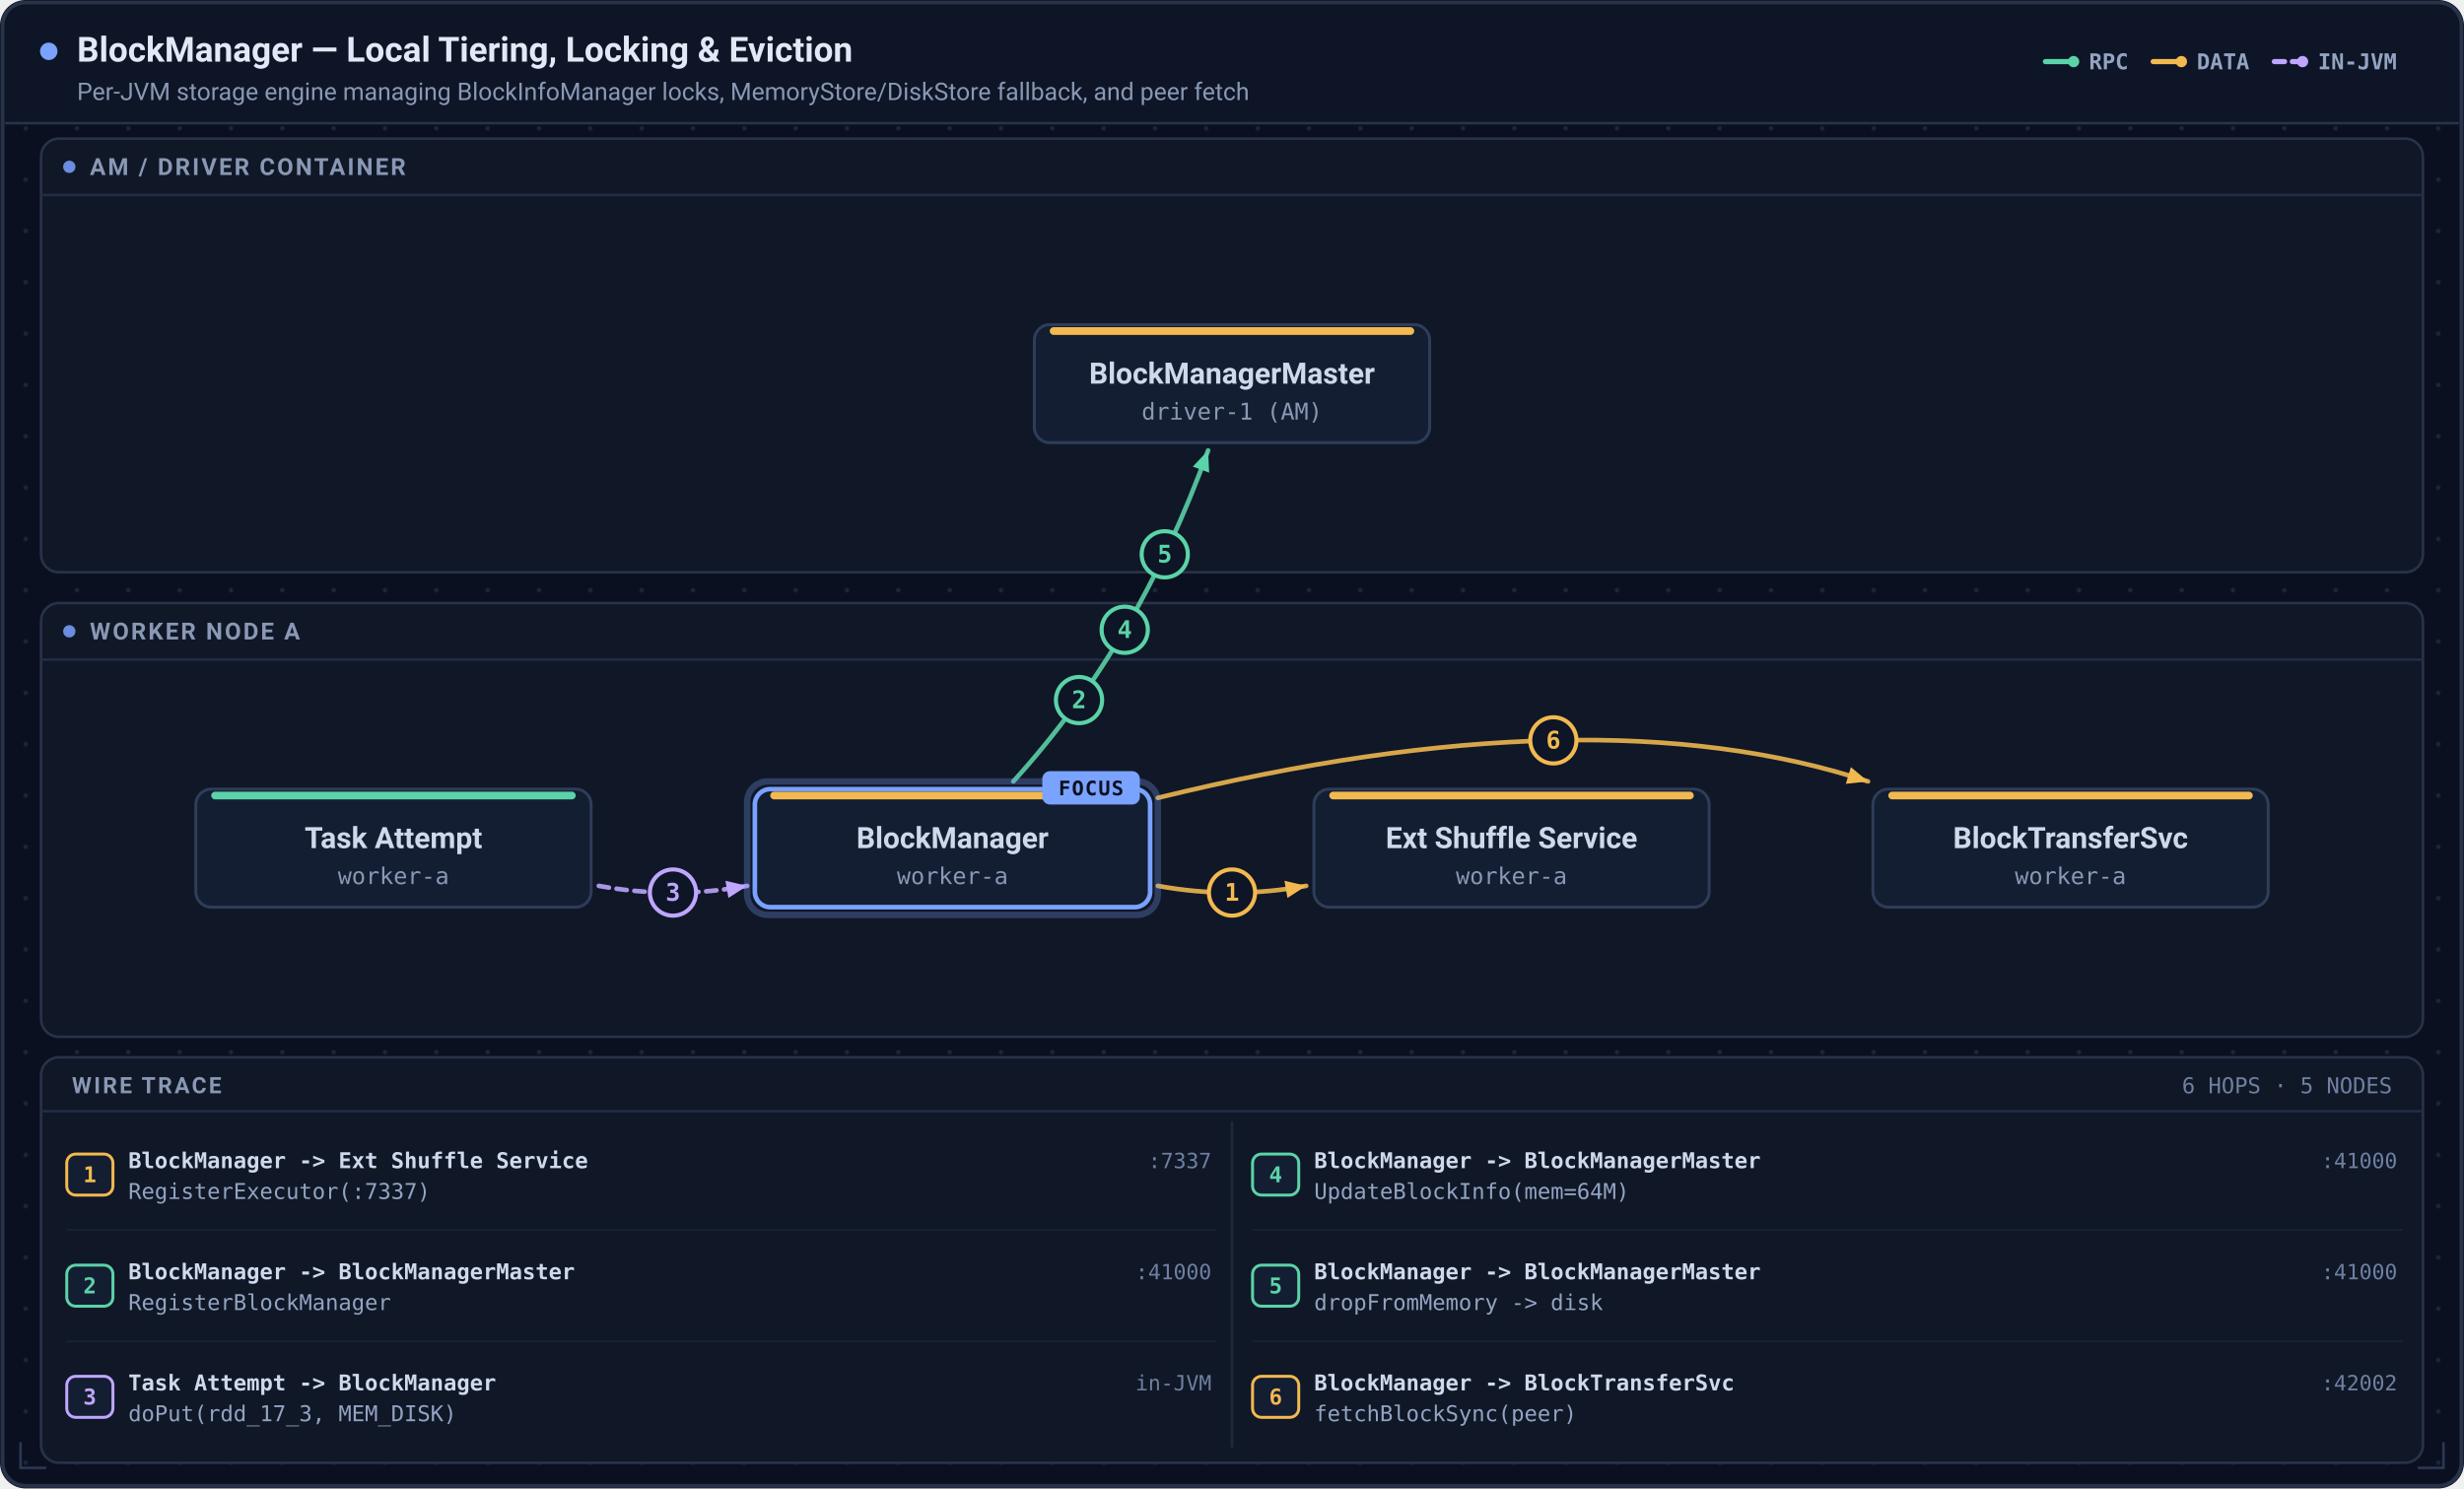
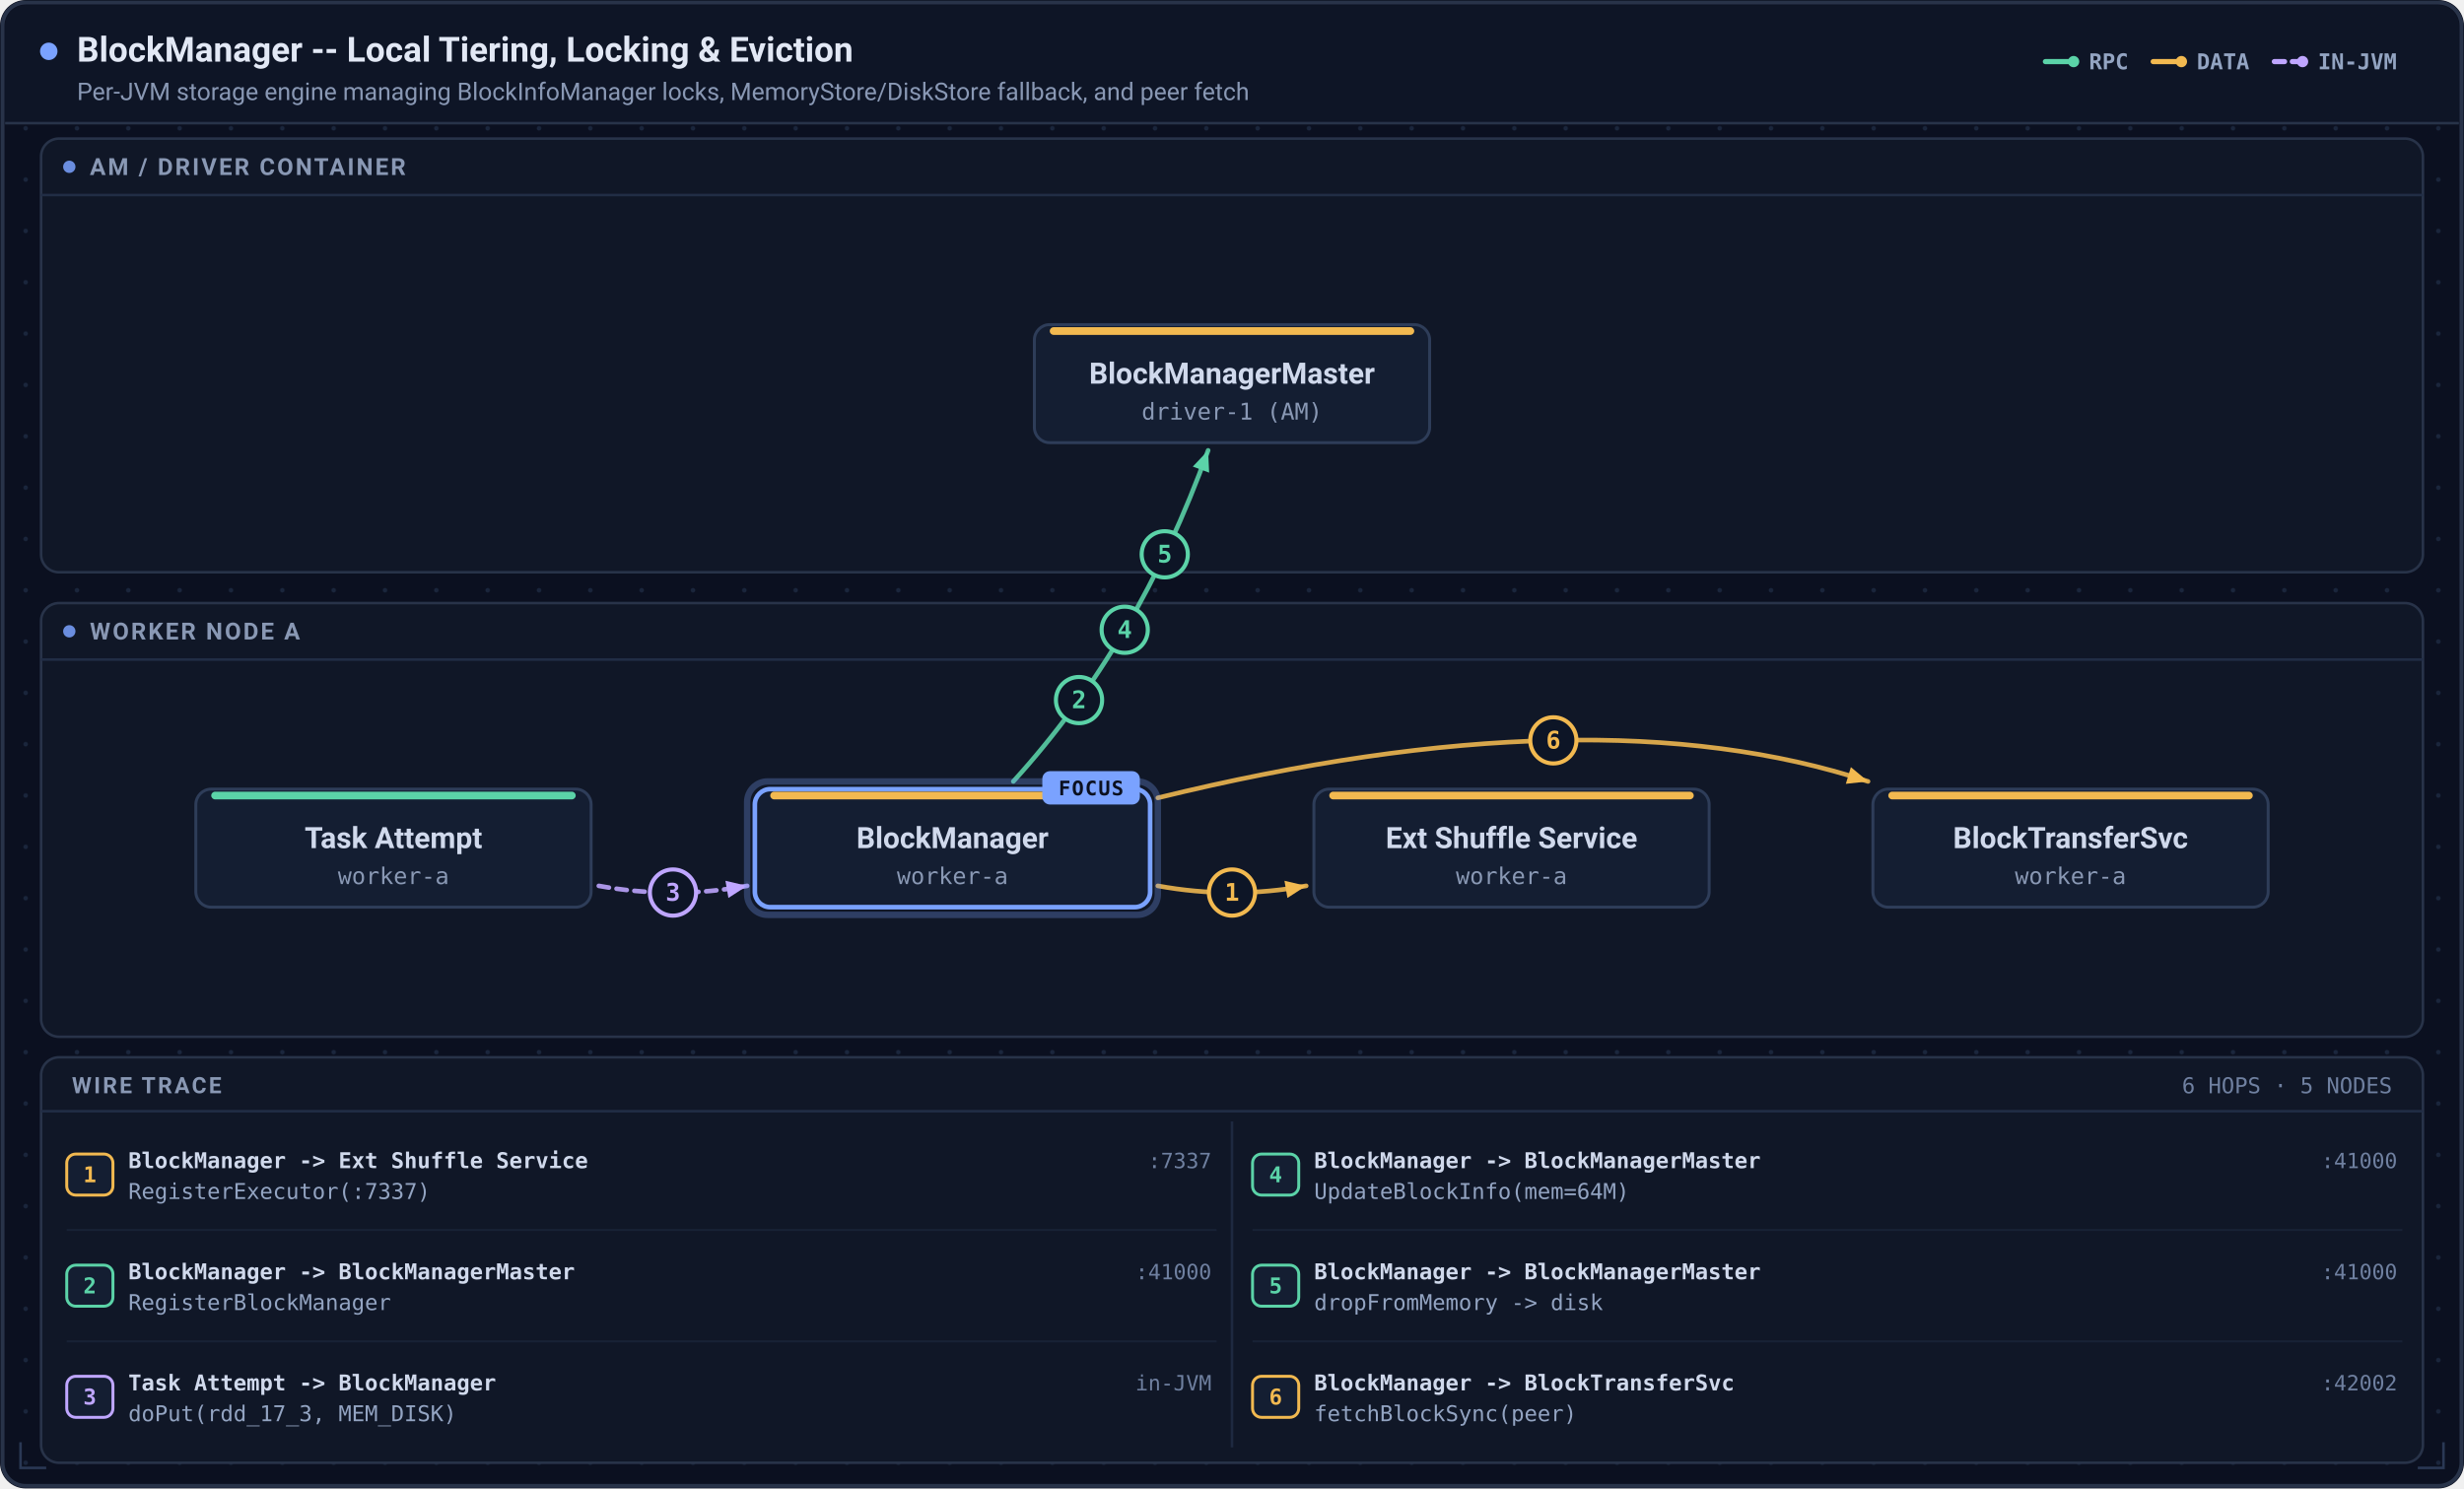
<svg xmlns="http://www.w3.org/2000/svg" width="960" height="580" viewBox="0 0 960 580" role="img" aria-labelledby="topo-title" aria-describedby="topo-desc">
  <defs>
    <pattern id="bp-grid" width="20" height="20" patternUnits="userSpaceOnUse">
      <circle cx="10" cy="10" r="0.9" fill="#1a253b" />
    </pattern>
  </defs>
  <style>
.f-sans { font-family: system-ui, -apple-system, 'Segoe UI', Roboto, Helvetica, Arial, sans-serif; }
.f-mono { font-family: ui-monospace, 'Cascadia Code', 'SFMono-Regular', Menlo, Consolas, monospace; }
@keyframes packet-travel {
  0% { transform: translate(451.1px, 345.2px); color: #f2b950; opacity: 0; }
  0.67% { transform: translate(451.1px, 345.2px); color: #f2b950; opacity: 1; }
  5.17% { transform: translate(470.2px, 347.5px); color: #f2b950; opacity: 1; }
  9.67% { transform: translate(489.8px, 347.5px); color: #f2b950; opacity: 1; }
  14.17% { transform: translate(508.9px, 345.2px); color: #f2b950; opacity: 1; }
  15.33% { transform: translate(508.9px, 345.2px); color: #f2b950; opacity: 0; }
  16.00% { transform: translate(394.8px, 304.5px); color: #5bd3a8; opacity: 0; }
  17.33% { transform: translate(394.8px, 304.5px); color: #5bd3a8; opacity: 1; }
  21.83% { transform: translate(424.6px, 266.7px); color: #5bd3a8; opacity: 1; }
  26.33% { transform: translate(450.4px, 222.9px); color: #5bd3a8; opacity: 1; }
  30.83% { transform: translate(470.7px, 175.5px); color: #5bd3a8; opacity: 1; }
  32.00% { transform: translate(470.7px, 175.5px); color: #5bd3a8; opacity: 0; }
  32.67% { transform: translate(233.3px, 345.2px); color: #bfa6ff; opacity: 0; }
  34.00% { transform: translate(233.3px, 345.2px); color: #bfa6ff; opacity: 1; }
  38.50% { transform: translate(252.4px, 347.5px); color: #bfa6ff; opacity: 1; }
  43.00% { transform: translate(272px, 347.5px); color: #bfa6ff; opacity: 1; }
  47.50% { transform: translate(291.1px, 345.2px); color: #bfa6ff; opacity: 1; }
  48.67% { transform: translate(291.1px, 345.2px); color: #bfa6ff; opacity: 0; }
  49.33% { transform: translate(394.8px, 304.5px); color: #5bd3a8; opacity: 0; }
  50.67% { transform: translate(394.8px, 304.5px); color: #5bd3a8; opacity: 1; }
  55.17% { transform: translate(424.6px, 266.7px); color: #5bd3a8; opacity: 1; }
  59.67% { transform: translate(450.4px, 222.9px); color: #5bd3a8; opacity: 1; }
  64.17% { transform: translate(470.7px, 175.5px); color: #5bd3a8; opacity: 1; }
  65.33% { transform: translate(470.7px, 175.5px); color: #5bd3a8; opacity: 0; }
  66.00% { transform: translate(394.8px, 304.5px); color: #5bd3a8; opacity: 0; }
  67.33% { transform: translate(394.8px, 304.5px); color: #5bd3a8; opacity: 1; }
  71.83% { transform: translate(424.6px, 266.7px); color: #5bd3a8; opacity: 1; }
  76.33% { transform: translate(450.4px, 222.9px); color: #5bd3a8; opacity: 1; }
  80.83% { transform: translate(470.7px, 175.5px); color: #5bd3a8; opacity: 1; }
  82.00% { transform: translate(470.7px, 175.5px); color: #5bd3a8; opacity: 0; }
  82.67% { transform: translate(451.1px, 310.9px); color: #f2b950; opacity: 0; }
  84.00% { transform: translate(451.1px, 310.9px); color: #f2b950; opacity: 1; }
  88.50% { transform: translate(556.3px, 291.8px); color: #f2b950; opacity: 1; }
  93.00% { transform: translate(650.4px, 289.6px); color: #f2b950; opacity: 1; }
  97.50% { transform: translate(727.8px, 304.5px); color: #f2b950; opacity: 1; }
  98.67% { transform: translate(727.8px, 304.5px); color: #f2b950; opacity: 0; }
  100% { transform: translate(451.1px, 345.2px); color: #f2b950; opacity: 0; }
}
#packet-orb {
  opacity: 0;
  animation: packet-travel 9s linear infinite;
}
@media (prefers-reduced-motion: reduce) {
  #packet-orb { display: none; animation: none; }
}
</style>
  <rect x="0" y="0" width="960" height="580" rx="10" fill="#0b1020" />
  <rect x="1" y="1" width="958" height="578" rx="9" fill="url(#bp-grid)" />
  <rect x="1" y="1" width="958" height="578" rx="9" fill="none" stroke="#283349" stroke-width="1.5" />
  <g stroke="#344666" stroke-width="1" fill="none" opacity="0.75">
    <path d="M 8 18 V 8 H 18" />
    <path d="M 942 8 H 952 V 18" />
    <path d="M 8 562 V 572 H 18" />
    <path d="M 942 572 H 952 V 562" />
  </g>
  <g class="header-band">
    <path d="M 10 2 H 950 A 8 8 0 0 1 958 10 V 48 H 2 V 10 A 8 8 0 0 1 10 2 Z" fill="#0e1526" />
    <line x1="2" y1="48" x2="958" y2="48" stroke="#283349" stroke-width="1" />
    <circle cx="19" cy="20" r="3.4" fill="#7aa2ff" />
-     <text class="f-sans" x="30" y="24" fill="#e2e8f5" font-size="13.5" font-weight="700">BlockManager — Local Tiering, Locking &amp; Eviction</text>
+     <text class="f-sans" x="30" y="24" fill="#e2e8f5" font-size="13.5" font-weight="700">BlockManager -- Local Tiering, Locking &amp; Eviction</text>
    <text class="f-sans" x="30" y="39" fill="#8998b4" font-size="9.5">Per-JVM storage engine managing BlockInfoManager locks, MemoryStore/DiskStore fallback, and peer fetch</text>
    <g class="channel-legend">
      <line x1="796.9" y1="24" x2="807.9" y2="24" stroke="#5bd3a8" stroke-width="2" stroke-linecap="round" />
      <circle cx="807.9" cy="24" r="2.2" fill="#5bd3a8" />
      <text class="f-mono" x="813.9" y="27" fill="#93a4c2" font-size="8.5" font-weight="600">RPC</text>
      <line x1="838.9" y1="24" x2="849.9" y2="24" stroke="#f2b950" stroke-width="2" stroke-linecap="round" />
      <circle cx="849.9" cy="24" r="2.2" fill="#f2b950" />
      <text class="f-mono" x="855.9" y="27" fill="#93a4c2" font-size="8.5" font-weight="600">DATA</text>
      <line x1="886.1" y1="24" x2="897.1" y2="24" stroke="#bfa6ff" stroke-width="2" stroke-dasharray="4 3" stroke-linecap="round" />
      <circle cx="897.1" cy="24" r="2.2" fill="#bfa6ff" />
      <text class="f-mono" x="903.1" y="27" fill="#93a4c2" font-size="8.5" font-weight="600">IN-JVM</text>
    </g>
  </g>
  <g class="topology-stage">
    <g class="host-zone" data-zone="driver-jvm">
      <rect x="16" y="54" width="928" height="169" rx="7" fill="#101727" stroke="#283349" stroke-width="1" />
      <line x1="16" y1="76" x2="944" y2="76" stroke="#212d45" stroke-width="1" />
      <circle cx="27" cy="65" r="2.4" fill="#7aa2ff" fill-opacity="0.85" />
      <text class="f-sans" x="35" y="68.2" fill="#8998b4" font-size="9.2" font-weight="700" letter-spacing="0.09em">AM / DRIVER CONTAINER</text>
    </g>
    <g class="host-zone" data-zone="worker-node-a">
      <rect x="16" y="235" width="928" height="169" rx="7" fill="#101727" stroke="#283349" stroke-width="1" />
      <line x1="16" y1="257" x2="944" y2="257" stroke="#212d45" stroke-width="1" />
      <circle cx="27" cy="246" r="2.4" fill="#7aa2ff" fill-opacity="0.85" />
      <text class="f-sans" x="35" y="249.2" fill="#8998b4" font-size="9.2" font-weight="700" letter-spacing="0.09em">WORKER NODE A</text>
    </g>
    <g class="topo-edge" data-from="block-manager" data-to="external-shuffle-service">
      <path d="M 451.1 345.2 Q 480 350.5 508.9 345.2" fill="none" stroke="#f2b950" stroke-width="1.8" stroke-opacity="0.88" stroke-linecap="round" />
      <polygon points="-8,-3.4 0,0 -8,3.4" fill="#f2b950" transform="translate(508.9, 345.2) rotate(-9.8)" />
    </g>
    <g class="topo-edge" data-from="block-manager" data-to="block-manager-master">
      <path d="M 394.8 304.5 Q 443.6 250.9 470.7 175.5" fill="none" stroke="#5bd3a8" stroke-width="1.8" stroke-opacity="0.88" stroke-linecap="round" />
      <polygon points="-8,-3.4 0,0 -8,3.4" fill="#5bd3a8" transform="translate(470.7, 175.5) rotate(-69.6)" />
    </g>
    <g class="topo-edge" data-from="task-attempt" data-to="block-manager">
      <path d="M 233.3 345.2 Q 262.2 350.5 291.1 345.2" fill="none" stroke="#bfa6ff" stroke-width="1.8" stroke-opacity="0.88" stroke-dasharray="4 3" stroke-linecap="round" />
      <polygon points="-8,-3.4 0,0 -8,3.4" fill="#bfa6ff" transform="translate(291.1, 345.2) rotate(-9.8)" />
    </g>
    <g class="topo-edge" data-from="block-manager" data-to="block-transfer-service">
      <path d="M 451.1 310.9 Q 620.9 269.3 727.8 304.5" fill="none" stroke="#f2b950" stroke-width="1.8" stroke-opacity="0.88" stroke-linecap="round" />
      <polygon points="-8,-3.4 0,0 -8,3.4" fill="#f2b950" transform="translate(727.8, 304.5) rotate(16.8)" />
    </g>
    <g class="topo-node" data-id="block-manager-master">
      <rect x="403" y="126.5" width="154" height="46" rx="6" fill="#141e32" stroke="#2e3d59" stroke-width="1.15" />
      <rect x="409" y="127.5" width="142" height="3" rx="1.5" fill="#f2b950" />
      <text class="f-sans" x="480" y="149.5" text-anchor="middle" fill="#d0d9ec" font-size="11.5" font-weight="700">BlockManagerMaster</text>
      <text class="f-mono" x="480" y="163.5" text-anchor="middle" fill="#8998b4" font-size="9">driver-1 (AM)</text>
    </g>
    <g class="topo-node" data-id="task-attempt">
      <rect x="76.3" y="307.5" width="154" height="46" rx="6" fill="#141e32" stroke="#2e3d59" stroke-width="1.15" />
      <rect x="82.3" y="308.5" width="142" height="3" rx="1.5" fill="#5bd3a8" />
      <text class="f-sans" x="153.3" y="330.5" text-anchor="middle" fill="#d0d9ec" font-size="11.5" font-weight="700">Task Attempt</text>
      <text class="f-mono" x="153.3" y="344.5" text-anchor="middle" fill="#8998b4" font-size="9">worker-a</text>
    </g>
    <g class="topo-node" data-id="block-manager">
      <rect x="291.1" y="304.5" width="160" height="52" rx="8" fill="none" stroke="#7aa2ff" stroke-opacity="0.28" stroke-width="2.5" />
      <rect x="294.1" y="307.5" width="154" height="46" rx="6" fill="#141e32" stroke="#7aa2ff" stroke-width="1.8" />
      <rect x="300.1" y="308.5" width="142" height="3" rx="1.5" fill="#f2b950" />
      <text class="f-sans" x="371.1" y="330.5" text-anchor="middle" fill="#d0d9ec" font-size="11.5" font-weight="700">BlockManager</text>
      <text class="f-mono" x="371.1" y="344.5" text-anchor="middle" fill="#8998b4" font-size="9">worker-a</text>
      <g transform="translate(406.1, 300.5)">
        <rect x="0" y="0" width="38" height="13" rx="3" fill="#7aa2ff" />
        <text class="f-mono" x="19" y="9.4" text-anchor="middle" fill="#0b1020" font-size="7.8" font-weight="700" letter-spacing="0.06em">FOCUS</text>
      </g>
    </g>
    <g class="topo-node" data-id="external-shuffle-service">
      <rect x="511.9" y="307.5" width="154" height="46" rx="6" fill="#141e32" stroke="#2e3d59" stroke-width="1.15" />
      <rect x="517.9" y="308.5" width="142" height="3" rx="1.5" fill="#f2b950" />
      <text class="f-sans" x="588.9" y="330.5" text-anchor="middle" fill="#d0d9ec" font-size="11.5" font-weight="700">Ext Shuffle Service</text>
      <text class="f-mono" x="588.9" y="344.5" text-anchor="middle" fill="#8998b4" font-size="9">worker-a</text>
    </g>
    <g class="topo-node" data-id="block-transfer-service">
      <rect x="729.7" y="307.5" width="154" height="46" rx="6" fill="#141e32" stroke="#2e3d59" stroke-width="1.15" />
      <rect x="735.7" y="308.5" width="142" height="3" rx="1.5" fill="#f2b950" />
      <text class="f-sans" x="806.7" y="330.5" text-anchor="middle" fill="#d0d9ec" font-size="11.5" font-weight="700">BlockTransferSvc</text>
      <text class="f-mono" x="806.7" y="344.5" text-anchor="middle" fill="#8998b4" font-size="9">worker-a</text>
    </g>
    <g class="hop-badge" data-hop="1">
      <circle cx="480" cy="347.8" r="9" fill="#0d1526" stroke="#f2b950" stroke-width="1.6" />
      <text class="f-mono" x="480" y="351" text-anchor="middle" fill="#f2b950" font-size="9.5" font-weight="700">1</text>
    </g>
    <g class="hop-badge" data-hop="2">
      <circle cx="420.4" cy="272.8" r="9" fill="#0d1526" stroke="#5bd3a8" stroke-width="1.6" />
      <text class="f-mono" x="420.4" y="276" text-anchor="middle" fill="#5bd3a8" font-size="9.5" font-weight="700">2</text>
    </g>
    <g class="hop-badge" data-hop="3">
      <circle cx="262.2" cy="347.8" r="9" fill="#0d1526" stroke="#bfa6ff" stroke-width="1.6" />
      <text class="f-mono" x="262.2" y="351" text-anchor="middle" fill="#bfa6ff" font-size="9.5" font-weight="700">3</text>
    </g>
    <g class="hop-badge" data-hop="4">
      <circle cx="438.2" cy="245.4" r="9" fill="#0d1526" stroke="#5bd3a8" stroke-width="1.6" />
      <text class="f-mono" x="438.2" y="248.6" text-anchor="middle" fill="#5bd3a8" font-size="9.5" font-weight="700">4</text>
    </g>
    <g class="hop-badge" data-hop="5">
      <circle cx="453.8" cy="216" r="9" fill="#0d1526" stroke="#5bd3a8" stroke-width="1.6" />
      <text class="f-mono" x="453.8" y="219.2" text-anchor="middle" fill="#5bd3a8" font-size="9.5" font-weight="700">5</text>
    </g>
    <g class="hop-badge" data-hop="6">
      <circle cx="605.2" cy="288.5" r="9" fill="#0d1526" stroke="#f2b950" stroke-width="1.6" />
      <text class="f-mono" x="605.2" y="291.7" text-anchor="middle" fill="#f2b950" font-size="9.5" font-weight="700">6</text>
    </g>
    <g id="packet-orb" aria-hidden="true">
      <circle cx="0" cy="0" r="11" fill="currentColor" fill-opacity="0.22" />
      <circle cx="0" cy="0" r="6.2" fill="currentColor" fill-opacity="0.48" />
      <circle cx="0" cy="0" r="3.4" fill="#ffffff" stroke="currentColor" stroke-width="1.5" />
    </g>
  </g>
  <g class="wire-trace-strip">
    <rect x="16" y="412" width="928" height="158" rx="7" fill="#101727" stroke="#283349" stroke-width="1" />
    <line x1="16" y1="433" x2="944" y2="433" stroke="#212d45" stroke-width="1" />
    <text class="f-sans" x="28" y="426" fill="#8998b4" font-size="8.8" font-weight="700" letter-spacing="0.1em">WIRE TRACE</text>
    <text class="f-mono" x="932" y="426" text-anchor="end" fill="#6f80a0" font-size="8.5">6 HOPS · 5 NODES</text>
    <line x1="480" y1="437" x2="480" y2="564" stroke="#1e2940" stroke-width="1" />
    <g class="trace-row" data-hop="1">
      <rect x="26" y="449.7" width="18" height="16" rx="3.5" fill="#141e32" stroke="#f2b950" stroke-width="1.15" />
      <text class="f-mono" x="35" y="460.7" text-anchor="middle" fill="#f2b950" font-size="8.5" font-weight="700">1</text>
      <text class="f-mono" x="50" y="455.2" fill="#d0d9ec" font-size="8.5" font-weight="600">BlockManager -&gt; Ext Shuffle Service</text>
      <text class="f-mono" x="472" y="455.2" text-anchor="end" fill="#6f80a0" font-size="8.2">:7337</text>
      <text class="f-mono" x="50" y="467.2" fill="#93a4c2" font-size="8.5">RegisterExecutor(:7337)</text>
    </g>
    <g class="trace-row" data-hop="2">
      <line x1="26" y1="479.3" x2="474" y2="479.3" stroke="#182236" stroke-width="0.75" />
      <rect x="26" y="493" width="18" height="16" rx="3.5" fill="#141e32" stroke="#5bd3a8" stroke-width="1.15" />
      <text class="f-mono" x="35" y="504" text-anchor="middle" fill="#5bd3a8" font-size="8.5" font-weight="700">2</text>
      <text class="f-mono" x="50" y="498.5" fill="#d0d9ec" font-size="8.5" font-weight="600">BlockManager -&gt; BlockManagerMaster</text>
      <text class="f-mono" x="472" y="498.5" text-anchor="end" fill="#6f80a0" font-size="8.2">:41000</text>
      <text class="f-mono" x="50" y="510.5" fill="#93a4c2" font-size="8.5">RegisterBlockManager</text>
    </g>
    <g class="trace-row" data-hop="3">
      <line x1="26" y1="522.7" x2="474" y2="522.7" stroke="#182236" stroke-width="0.75" />
      <rect x="26" y="536.3" width="18" height="16" rx="3.5" fill="#141e32" stroke="#bfa6ff" stroke-width="1.15" />
      <text class="f-mono" x="35" y="547.3" text-anchor="middle" fill="#bfa6ff" font-size="8.5" font-weight="700">3</text>
      <text class="f-mono" x="50" y="541.8" fill="#d0d9ec" font-size="8.5" font-weight="600">Task Attempt -&gt; BlockManager</text>
      <text class="f-mono" x="472" y="541.8" text-anchor="end" fill="#6f80a0" font-size="8.2">in-JVM</text>
      <text class="f-mono" x="50" y="553.8" fill="#93a4c2" font-size="8.5">doPut(rdd_17_3, MEM_DISK)</text>
    </g>
    <g class="trace-row" data-hop="4">
      <rect x="488" y="449.7" width="18" height="16" rx="3.5" fill="#141e32" stroke="#5bd3a8" stroke-width="1.15" />
      <text class="f-mono" x="497" y="460.7" text-anchor="middle" fill="#5bd3a8" font-size="8.5" font-weight="700">4</text>
      <text class="f-mono" x="512" y="455.2" fill="#d0d9ec" font-size="8.5" font-weight="600">BlockManager -&gt; BlockManagerMaster</text>
      <text class="f-mono" x="934" y="455.2" text-anchor="end" fill="#6f80a0" font-size="8.2">:41000</text>
      <text class="f-mono" x="512" y="467.2" fill="#93a4c2" font-size="8.5">UpdateBlockInfo(mem=64M)</text>
    </g>
    <g class="trace-row" data-hop="5">
      <line x1="488" y1="479.3" x2="936" y2="479.3" stroke="#182236" stroke-width="0.75" />
      <rect x="488" y="493" width="18" height="16" rx="3.5" fill="#141e32" stroke="#5bd3a8" stroke-width="1.15" />
      <text class="f-mono" x="497" y="504" text-anchor="middle" fill="#5bd3a8" font-size="8.5" font-weight="700">5</text>
      <text class="f-mono" x="512" y="498.5" fill="#d0d9ec" font-size="8.5" font-weight="600">BlockManager -&gt; BlockManagerMaster</text>
      <text class="f-mono" x="934" y="498.5" text-anchor="end" fill="#6f80a0" font-size="8.2">:41000</text>
      <text class="f-mono" x="512" y="510.5" fill="#93a4c2" font-size="8.5">dropFromMemory -&gt; disk</text>
    </g>
    <g class="trace-row" data-hop="6">
      <line x1="488" y1="522.7" x2="936" y2="522.7" stroke="#182236" stroke-width="0.75" />
      <rect x="488" y="536.3" width="18" height="16" rx="3.5" fill="#141e32" stroke="#f2b950" stroke-width="1.15" />
      <text class="f-mono" x="497" y="547.3" text-anchor="middle" fill="#f2b950" font-size="8.5" font-weight="700">6</text>
      <text class="f-mono" x="512" y="541.8" fill="#d0d9ec" font-size="8.5" font-weight="600">BlockManager -&gt; BlockTransferSvc</text>
      <text class="f-mono" x="934" y="541.8" text-anchor="end" fill="#6f80a0" font-size="8.2">:42002</text>
      <text class="f-mono" x="512" y="553.8" fill="#93a4c2" font-size="8.5">fetchBlockSync(peer)</text>
    </g>
  </g>
</svg>
